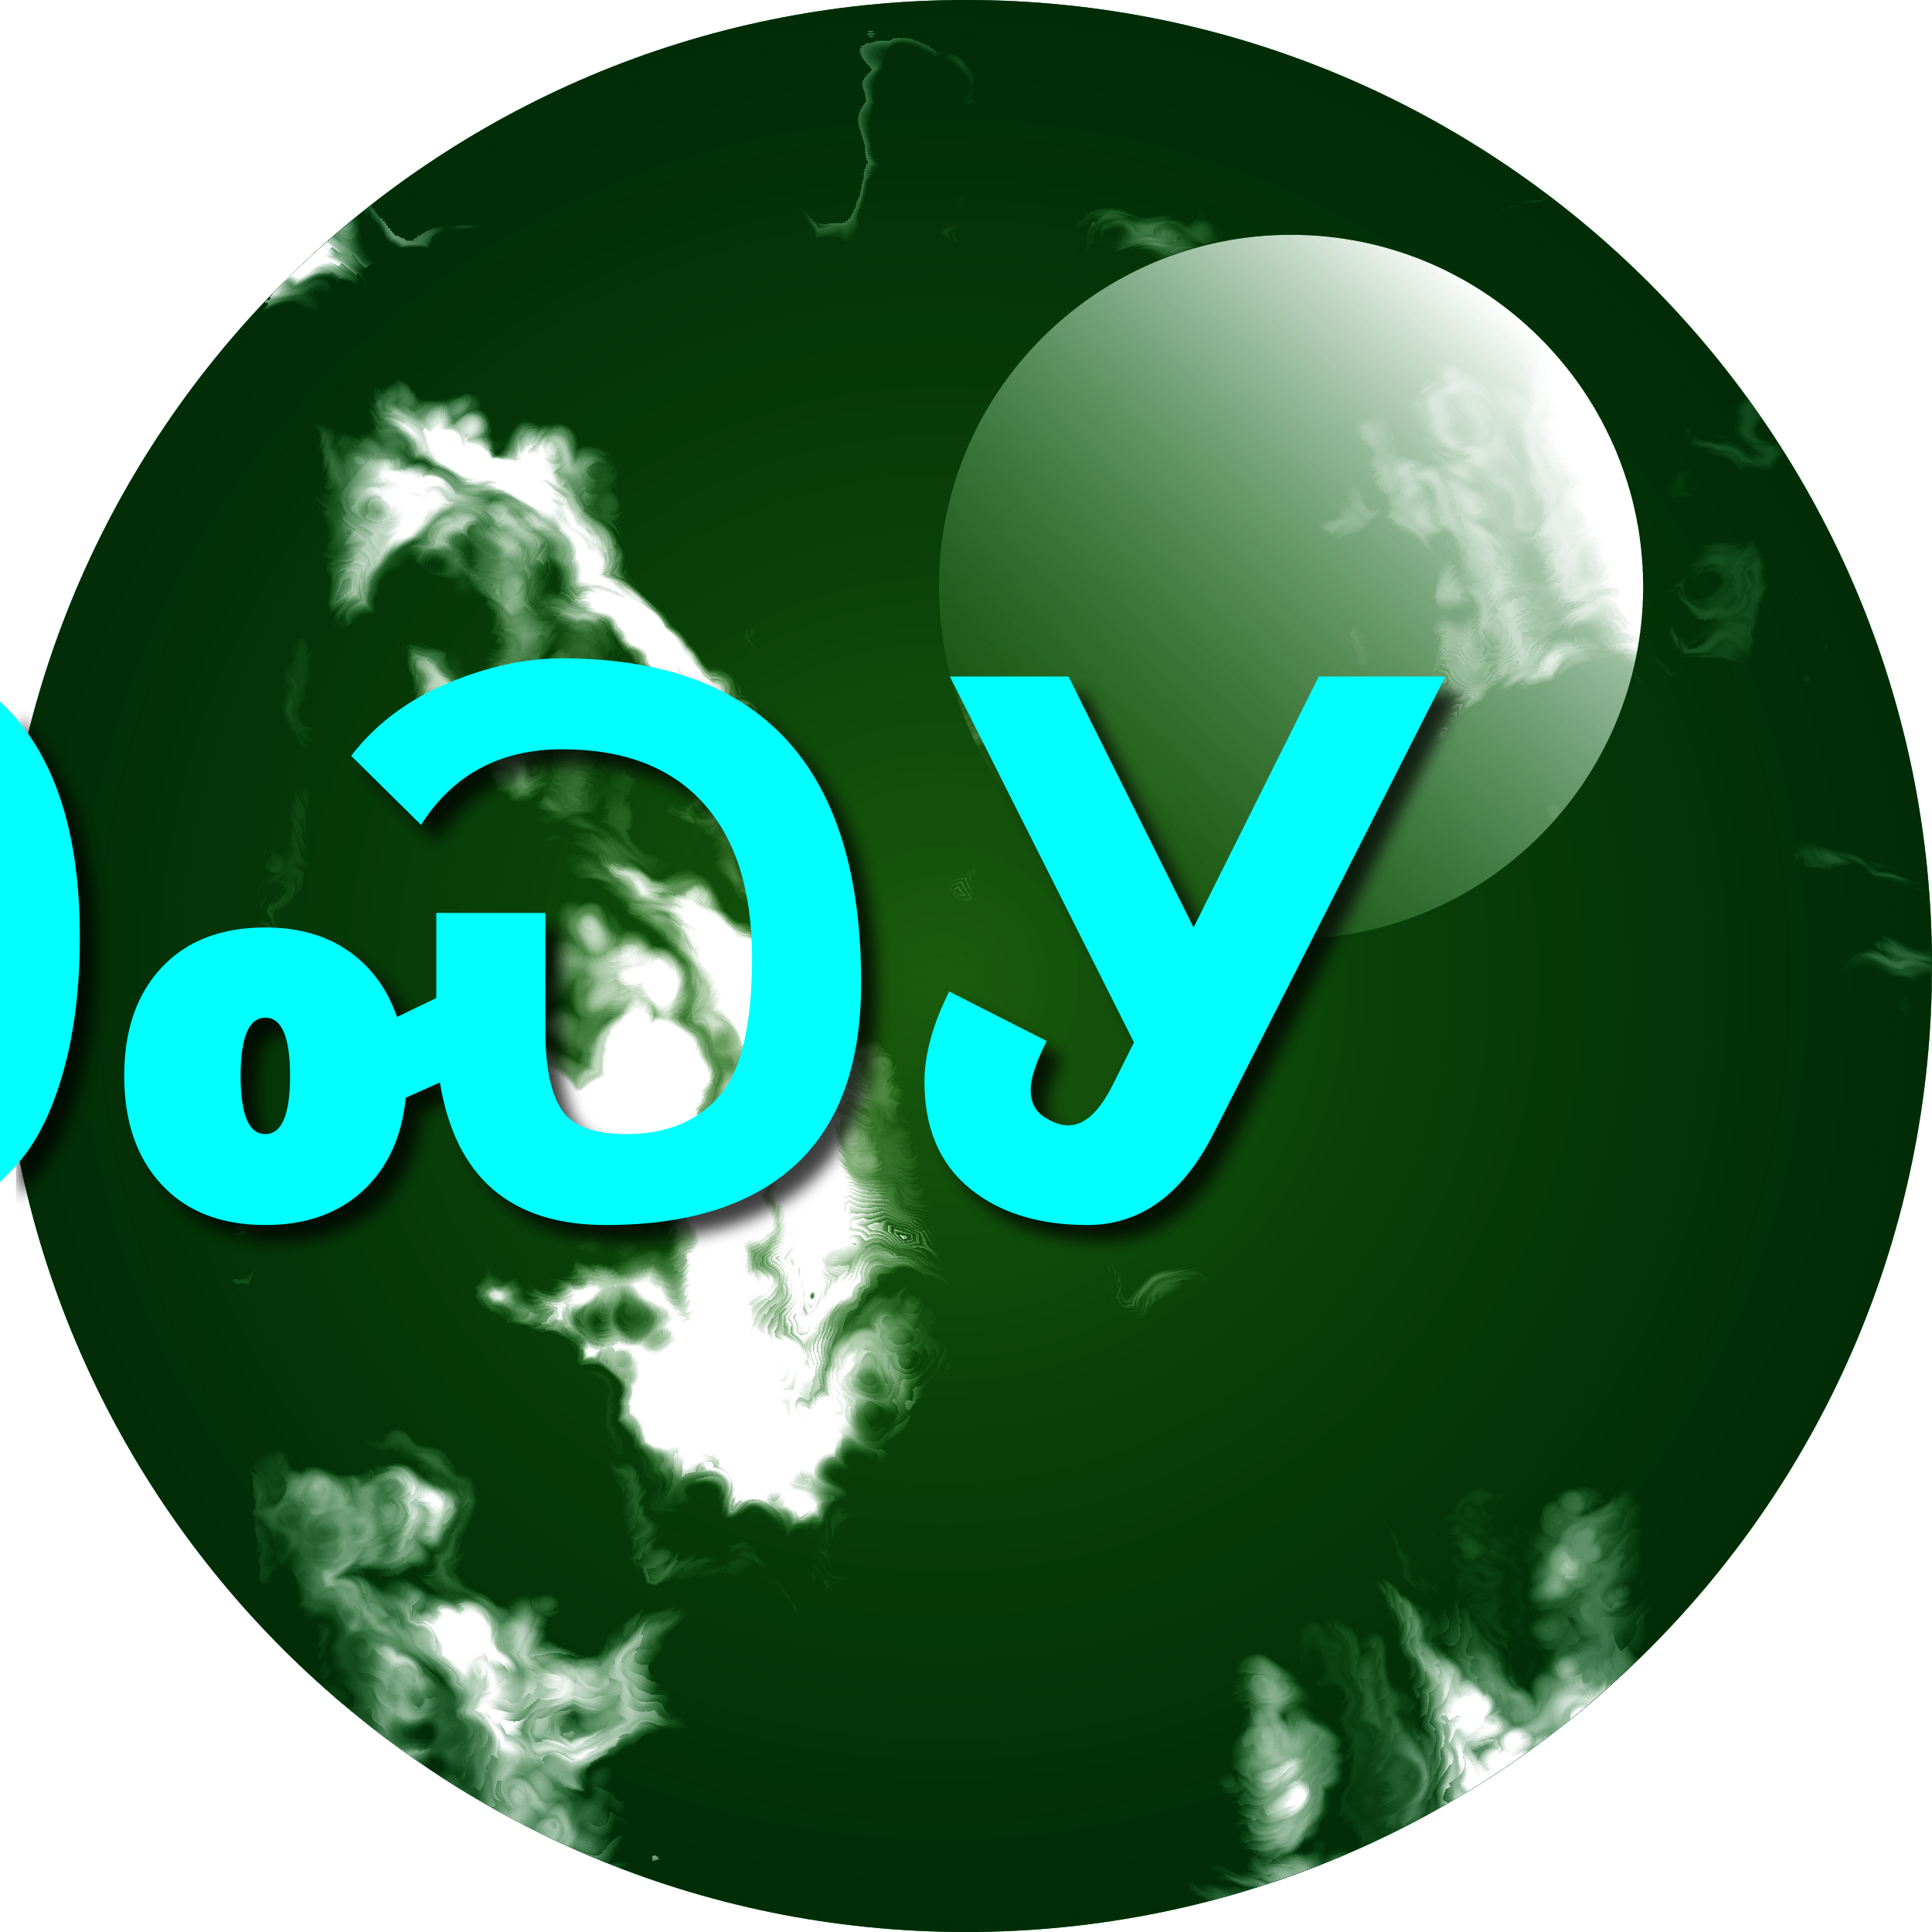
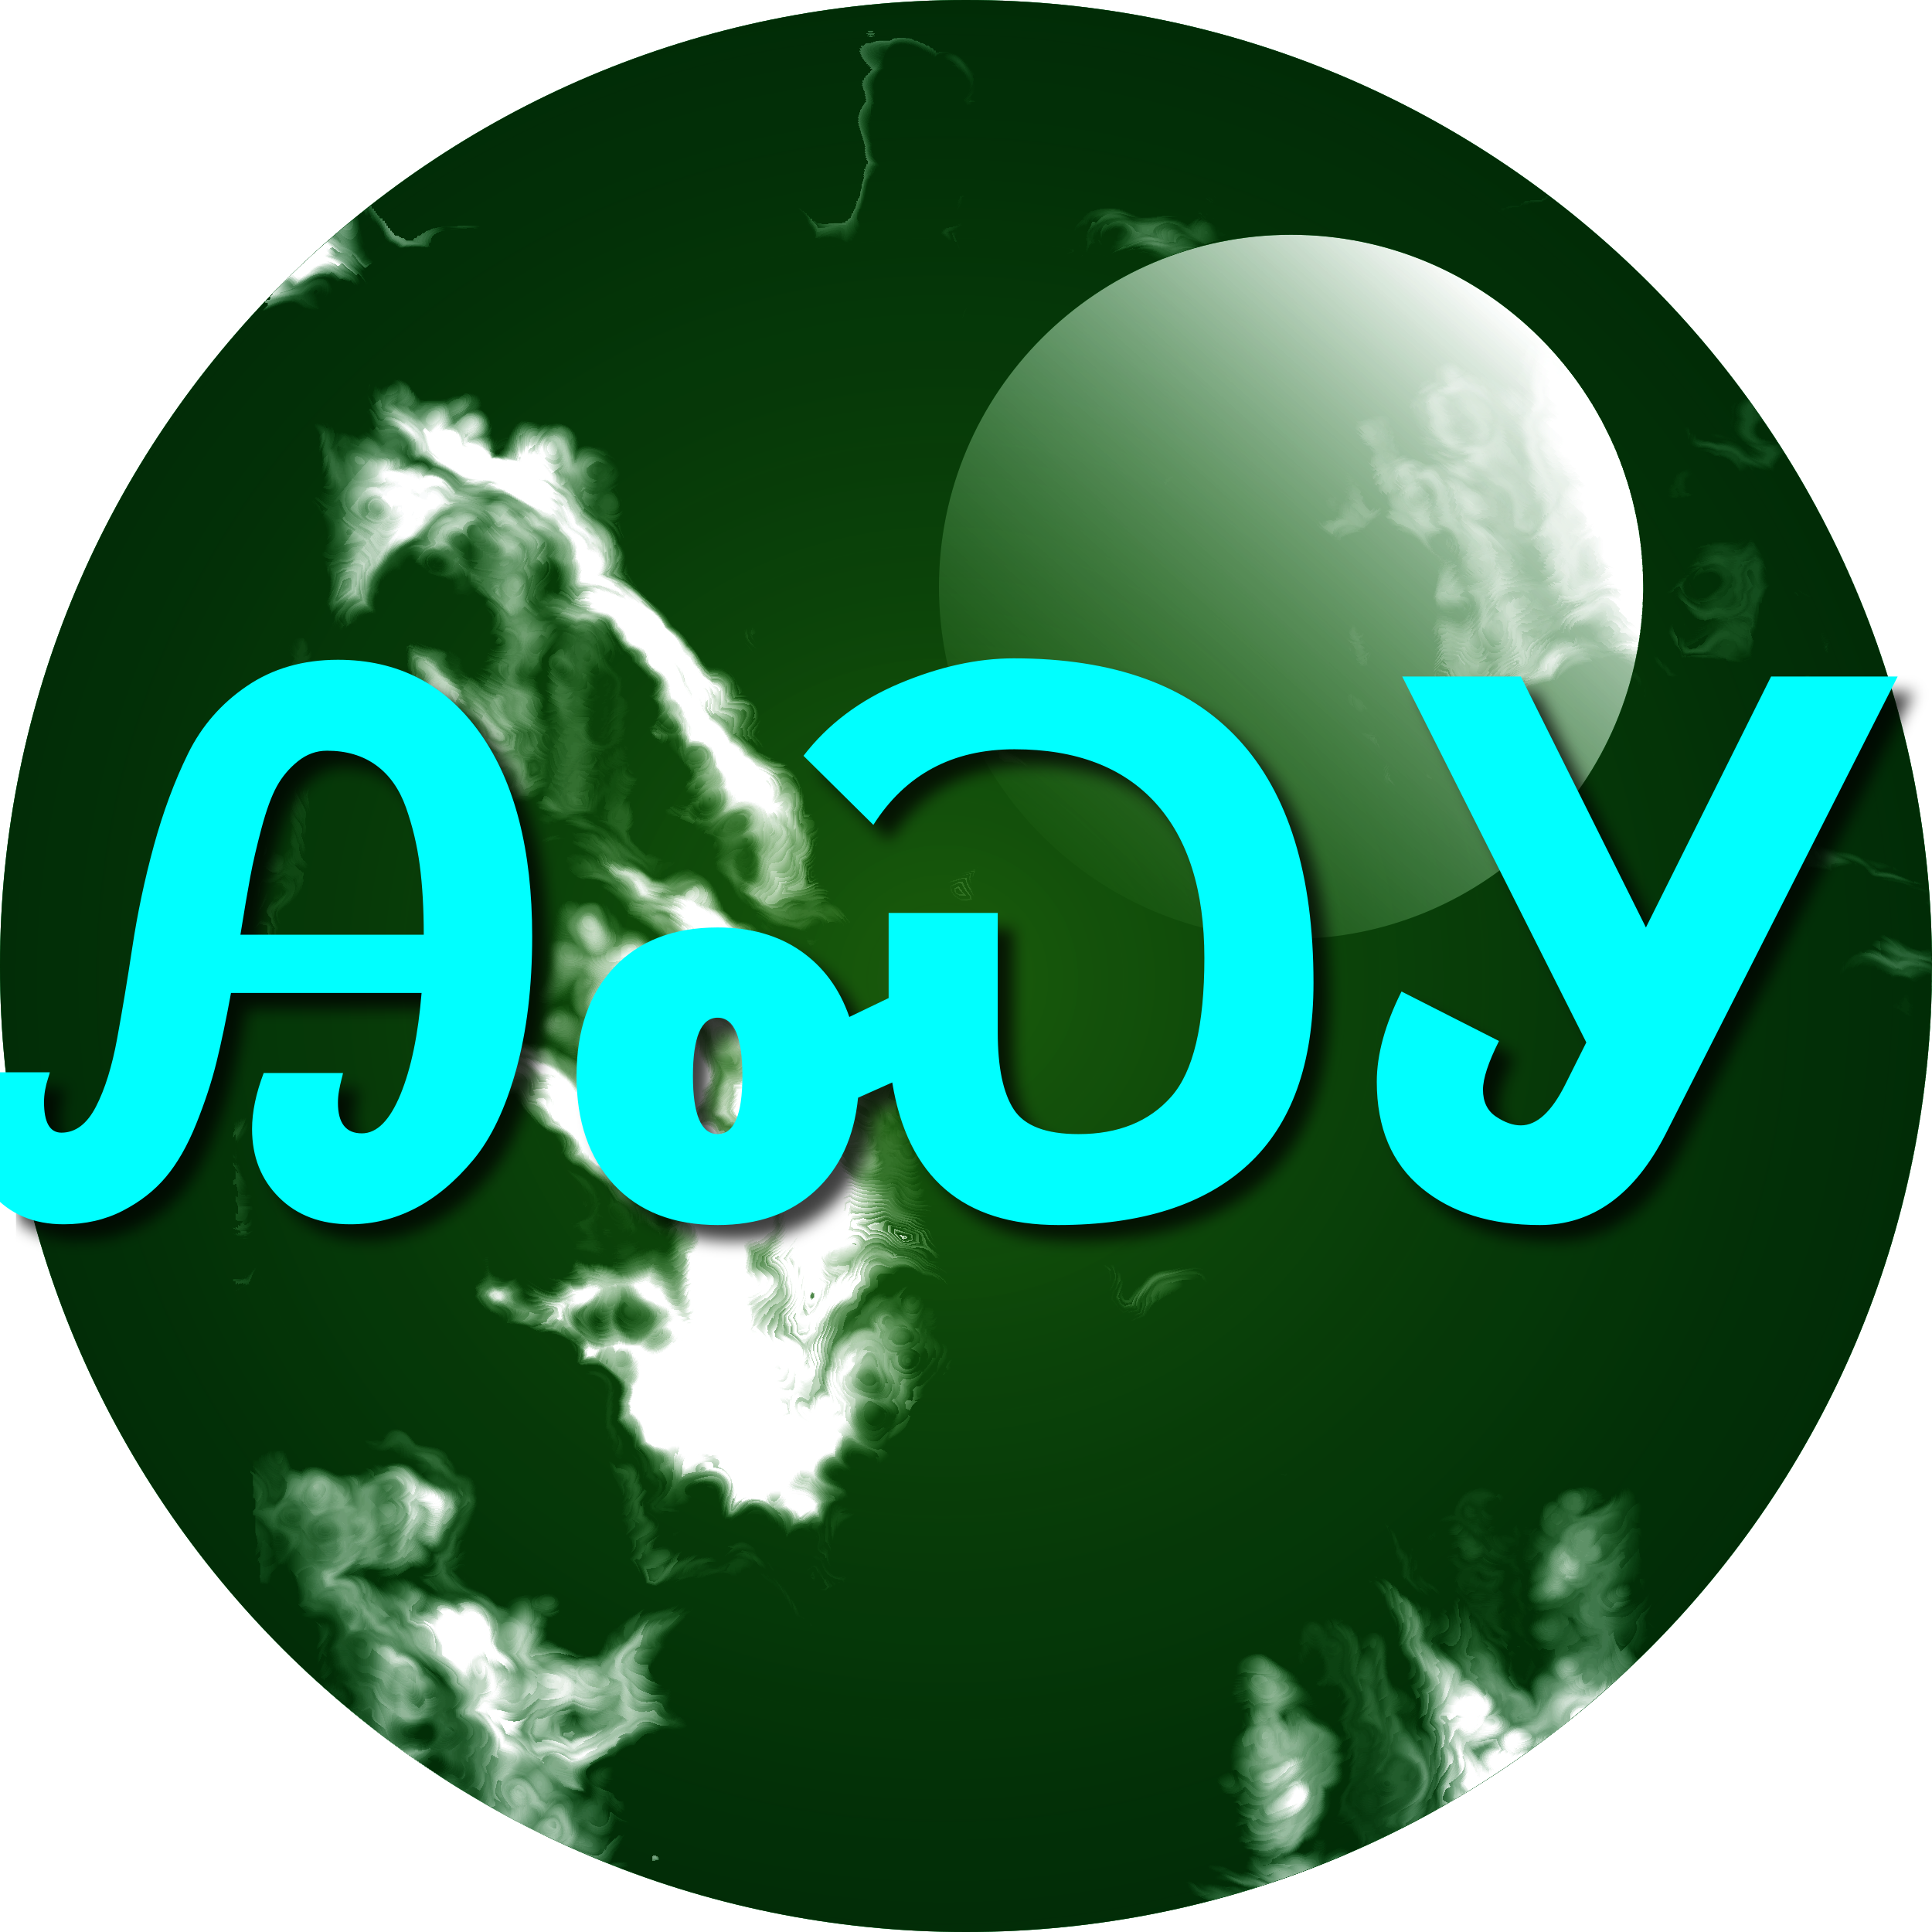
- <svg xmlns="http://www.w3.org/2000/svg" xmlns:xlink="http://www.w3.org/1999/xlink" width="512" height="512" id="svg2" version="1.1" viewBox="0 0 512 512">
+ <svg xmlns="http://www.w3.org/2000/svg" xmlns:xlink="http://www.w3.org/1999/xlink" width="546.133" height="546.133" id="svg2" version="1.1" viewBox="0 0 512 512">
  <defs id="defs4">
    <radialGradient r="87.175" gradientTransform="matrix(1,0,0,0.99487,0,1.6715)" cx="685.77" cy="192.19" gradientUnits="userSpaceOnUse" id="radialGradient5810">
      <stop offset="0" stop-color="#f8da48" id="stop5755-6" />
      <stop offset="1" stop-opacity=".686" id="stop5757-8" />
    </radialGradient>
    <linearGradient x1="692.38" y1="186.29" x2="723.38" gradientUnits="userSpaceOnUse" y2="151.84" id="linearGradient5812">
      <stop offset="0" stop-opacity="0" stop-color="#fff" id="stop5624" />
      <stop offset="1" stop-color="#fff" id="stop5626" />
    </linearGradient>
    <radialGradient r="87.175" gradientTransform="matrix(1,0,0,0.99487,0,1.6715)" cx="526.16" cy="326.07" gradientUnits="userSpaceOnUse" id="radialGradient5766">
      <stop offset="0" stop-color="#f8da48" id="stop5755" />
      <stop offset="1" stop-opacity=".686" id="stop5757" />
    </radialGradient>
    <linearGradient x1="698.36" y1="424.17" x2="730.69" gradientUnits="userSpaceOnUse" y2="292.71" id="linearGradient5768">
      <stop offset="0" stop-opacity="0" stop-color="#fff" id="stop5624-0" />
      <stop offset="1" stop-color="#fff" id="stop5626-4" />
    </linearGradient>
    <radialGradient r="87.175" gradientTransform="matrix(1,0,0,0.99487,0,1.6715)" cx="-223.37" cy="79.091" gradientUnits="userSpaceOnUse" id="radialGradient5875">
      <stop offset="0" stop-color="#f8da48" id="stop5755-3" />
      <stop offset="1" stop-opacity=".686" id="stop5757-1" />
    </radialGradient>
    <linearGradient x1="701.71" y1="382.65" gradientTransform="matrix(0.55378,-0.1683,0.20599,0.67779,290.32,251.97)" x2="738.26" gradientUnits="userSpaceOnUse" y2="300.24" id="linearGradient5877">
      <stop offset="0" stop-opacity="0" stop-color="#fff" id="stop5624-0-9" />
      <stop offset="1" stop-color="#fff" id="stop5626-4-5" />
    </linearGradient>
    <radialGradient xlink:href="#radialGradient5810" id="radialGradient3427" gradientUnits="userSpaceOnUse" gradientTransform="matrix(1,0,0,0.99487,0,1.6715)" cx="685.77" cy="192.19" r="87.175" />
    <linearGradient xlink:href="#linearGradient5812" id="linearGradient3429" gradientUnits="userSpaceOnUse" x1="692.38" y1="186.29" x2="723.38" y2="151.84" />
    <radialGradient xlink:href="#radialGradient5766" id="radialGradient3431" gradientUnits="userSpaceOnUse" gradientTransform="matrix(1,0,0,0.99487,0,1.6715)" cx="526.16" cy="326.07" r="87.175" />
    <linearGradient xlink:href="#linearGradient5768" id="linearGradient3433" gradientUnits="userSpaceOnUse" x1="698.36" y1="424.17" x2="730.69" y2="292.71" />
    <radialGradient xlink:href="#radialGradient5875" id="radialGradient3435" gradientUnits="userSpaceOnUse" gradientTransform="matrix(1,0,0,0.99487,0,1.6715)" cx="-223.37" cy="79.091" r="87.175" />
    <linearGradient xlink:href="#linearGradient5877" id="linearGradient3437" gradientUnits="userSpaceOnUse" gradientTransform="matrix(0.55378,-0.1683,0.20599,0.67779,290.32,251.97)" x1="701.71" y1="382.65" x2="738.26" y2="300.24" />
    <radialGradient xlink:href="#radialGradient5810" id="radialGradient3439" gradientUnits="userSpaceOnUse" gradientTransform="matrix(1,0,0,0.99487,0,1.6715)" cx="685.77" cy="192.19" r="87.175" />
    <linearGradient xlink:href="#linearGradient5812" id="linearGradient3441" gradientUnits="userSpaceOnUse" x1="692.38" y1="186.29" x2="723.38" y2="151.84" />
    <radialGradient xlink:href="#radialGradient5875" id="radialGradient3443" gradientUnits="userSpaceOnUse" gradientTransform="matrix(1,0,0,0.99487,0,1.6715)" cx="-223.37" cy="79.091" r="87.175" />
    <linearGradient xlink:href="#linearGradient5877" id="linearGradient3445" gradientUnits="userSpaceOnUse" gradientTransform="matrix(0.55378,-0.1683,0.20599,0.67779,290.32,251.97)" x1="701.71" y1="382.65" x2="738.26" y2="300.24" />
    <radialGradient xlink:href="#radialGradient5766" id="radialGradient3447" gradientUnits="userSpaceOnUse" gradientTransform="matrix(1,0,0,0.99487,0,1.6715)" cx="526.16" cy="326.07" r="87.175" />
    <linearGradient xlink:href="#linearGradient5768" id="linearGradient3449" gradientUnits="userSpaceOnUse" x1="698.36" y1="424.17" x2="730.69" y2="292.71" />
-     <filter style="color-interpolation-filters:sRGB;" id="filter4096">
+     <filter style="color-interpolation-filters:sRGB" id="filter4096">
      <feFlood flood-opacity="0.753" flood-color="rgb(0,0,0)" result="flood" id="feFlood4098" />
      <feComposite in="flood" in2="SourceGraphic" operator="in" result="composite1" id="feComposite4100" />
      <feGaussianBlur in="composite1" stdDeviation="3" result="blur" id="feGaussianBlur4102" />
      <feOffset dx="6" dy="6" result="offset" id="feOffset4104" />
      <feComposite in="SourceGraphic" in2="offset" operator="over" result="composite2" id="feComposite4106" />
    </filter>
-     <filter style="color-interpolation-filters:sRGB;" id="filter5090">
+     <filter style="color-interpolation-filters:sRGB" id="filter5090">
      <feColorMatrix result="fbSourceGraphic" type="luminanceToAlpha" id="feColorMatrix5092" />
      <feColorMatrix result="result6" values="1 0 0 0 0 0 1 0 0 0 0 0 1 0 0 0 0 0 1 0 " id="feColorMatrix5094" />
      <feFlood flood-opacity="1" result="result1" flood-color="rgb(9,96,77)" id="feFlood5096" />
      <feComposite in2="result6" result="result2" operator="out" id="feComposite5098" />
      <feTurbulence type="fractalNoise" baseFrequency="0.04" numOctaves="5" id="feTurbulence5100" />
      <feColorMatrix values="1 0 0 0 0 0 1 0 0 0 0 0 1 0 0 -1.5 0 0 4.5 -1 " result="result0" id="feColorMatrix5102" />
      <feComposite in2="result0" in="result0" result="result4" operator="out" id="feComposite5104" />
      <feColorMatrix values="1 0 0 0 0 0 1 0 0 0 0 0 1 0 0 0 0 0 5 -1 " result="result7" id="feColorMatrix5106" />
-       <feComposite in2="result2" operator="arithmetic" result="result5" k1="1.5" k3="1" id="feComposite5108" />
+       <feComposite in2="result2" operator="arithmetic" result="result5" k1="1.5" k3="1" id="feComposite5108" k2="0" k4="0" />
      <feComposite in2="SourceGraphic" operator="in" in="result5" id="feComposite5110" />
    </filter>
-     <filter style="color-interpolation-filters:sRGB;" id="filter5158">
+     <filter style="color-interpolation-filters:sRGB" id="filter5158">
      <feColorMatrix result="fbSourceGraphic" type="luminanceToAlpha" id="feColorMatrix5160" />
      <feFlood flood-opacity="1" result="result1" flood-color="rgb(134,39,24)" id="feFlood5162" />
      <feComposite result="result2" operator="out" in2="fbSourceGraphic" id="feComposite5164" />
      <feColorMatrix in="result2" result="fbSourceGraphic" values="1 0 0 0 0 0 1 0 0 0 0 0 1 0 0 0 0 0 1 0 " id="feColorMatrix5166" />
      <feTurbulence type="fractalNoise" baseFrequency="0.035" numOctaves="5" id="feTurbulence5168" />
      <feColorMatrix values="1 0 0 0 0 0 1 0 0 0 0 0 1 0 0 -1.5 0 0 4.7 -1 " result="result0" id="feColorMatrix5170" />
      <feFlood result="result1" flood-color="rgb(145,199,195)" flood-opacity="1" id="feFlood5172" />
      <feBlend result="result3" in="result1" mode="normal" in2="fbSourceGraphic" id="feBlend5174" />
      <feComposite result="result4" operator="out" in2="result0" id="feComposite5176" />
      <feComposite operator="atop" in2="fbSourceGraphic" result="result5" id="feComposite5178" />
      <feComposite in2="SourceGraphic" operator="in" id="feComposite5180" />
    </filter>
-     <filter style="color-interpolation-filters:sRGB;" id="filter5252">
+     <filter style="color-interpolation-filters:sRGB" id="filter5252">
      <feGaussianBlur stdDeviation="0.01" result="result8" id="feGaussianBlur5254" />
      <feTurbulence baseFrequency="0.025 0.028" numOctaves="5" type="turbulence" result="result7" seed="3" id="feTurbulence5256" />
      <feColorMatrix values="1 0 0 0 0 0 1 0 0 0 0 0 1 0 0 0 0 0 6 -2.4 " result="result5" id="feColorMatrix5258" />
      <feComposite in2="result7" operator="in" in="result8" result="result6" id="feComposite5260" />
      <feDisplacementMap in2="result6" result="result4" scale="40" yChannelSelector="A" xChannelSelector="R" in="result5" id="feDisplacementMap5262" />
      <feFlood flood-color="rgb(255,255,255)" flood-opacity="1" result="result10" id="feFlood5264" />
      <feComposite in2="result4" operator="in" result="result2" id="feComposite5266" />
      <feComposite in2="result8" operator="in" in="result2" result="result9" id="feComposite5268" />
      <feBlend mode="normal" in2="result8" result="result11" id="feBlend5270" />
      <feBlend mode="multiply" in2="result11" id="feBlend5272" />
    </filter>
-     <filter style="color-interpolation-filters:sRGB;" id="filter5326">
+     <filter style="color-interpolation-filters:sRGB" id="filter5326">
      <feColorMatrix values="1 0 0 0 0 0 1 0 0 0 0 0 1 0 0 0 0 0 1 1 " id="feColorMatrix5328" />
      <feColorMatrix type="saturate" values="0" result="result1" id="feColorMatrix5330" />
      <feFlood flood-color="rgb(9,111,151)" result="result2" id="feFlood5332" />
      <feColorMatrix type="hueRotate" values="0" result="result3" id="feColorMatrix5334" />
      <feBlend in2="result1" mode="screen" result="result2" id="feBlend5336" />
      <feBlend in2="result2" result="result4" mode="multiply" id="feBlend5338" />
      <feTurbulence numOctaves="5" baseFrequency="0.035" type="fractalNoise" result="result7" id="feTurbulence5340" />
      <feColorMatrix result="result0" values="1 0 0 0 0 0 1 0 0 0 0 0 1 0 0 0 0 0 3 -1 " id="feColorMatrix5342" />
      <feFlood flood-opacity="1" flood-color="rgb(200,57,93)" result="result1" id="feFlood5344" />
      <feBlend in2="result4" mode="lighten" in="result1" result="result5" id="feBlend5346" />
      <feComposite in2="result0" operator="out" result="result6" id="feComposite5348" />
      <feComposite in2="result4" operator="atop" result="result8" id="feComposite5350" />
      <feComposite in2="SourceGraphic" operator="in" id="feComposite5352" />
    </filter>
-     <filter x="-0.15" width="1.3" y="-0.15" height="1.3" style="color-interpolation-filters:sRGB;" id="filter5374">
+     <filter x="-0.15" width="1.3" y="-0.15" height="1.3" style="color-interpolation-filters:sRGB" id="filter5374">
      <feTurbulence result="result1" baseFrequency="0.005 0.01" numOctaves="8" type="fractalNoise" seed="20" id="feTurbulence5376" />
      <feColorMatrix result="result3" values="0 0 0 0 1 0 0 0 0 1 0 0 0 0 1 0 0 0 1.2 -0.4 " id="feColorMatrix5378" />
      <feConvolveMatrix order="3 3" kernelMatrix="3 0 0 0 2 0 0 0 -1 " targetX="1" targetY="1" divisor="2" result="result8" id="feConvolveMatrix5380" />
      <feComposite result="fbSourceGraphic" in2="SourceGraphic" operator="atop" in="result8" id="feComposite5382" />
      <feTurbulence baseFrequency="0.027 0.025" numOctaves="7" type="turbulence" seed="20" id="feTurbulence5384" />
      <feColorMatrix values="1 0 0 0 0 0 1 0 0 0 0 0 1 0 0 0 0 0 4.7 -2 " result="result5" id="feColorMatrix5386" />
      <feComposite in2="result5" operator="in" in="fbSourceGraphic" result="result6" id="feComposite5388" />
      <feDisplacementMap in2="result5" result="result4" scale="48" yChannelSelector="A" xChannelSelector="R" in="result6" id="feDisplacementMap5390" />
      <feFlood flood-color="rgb(222,217,217)" flood-opacity="1" id="feFlood5392" />
      <feComposite in2="result4" operator="in" result="result2" id="feComposite5394" />
      <feComposite in2="fbSourceGraphic" operator="atop" in="result2" result="result91" id="feComposite5396" />
      <feBlend mode="darken" in2="result91" id="feBlend5398" />
    </filter>
-     <filter style="color-interpolation-filters:sRGB;" id="filter5420">
+     <filter style="color-interpolation-filters:sRGB" id="filter5420">
      <feColorMatrix result="fbSourceGraphic" type="luminanceToAlpha" in="SourceGraphic" id="feColorMatrix5422" />
      <feColorMatrix result="result6" values="1 0 0 0 0 0 1 0 0 0 0 0 1 0 0 0 0 0 1 0 " id="feColorMatrix5424" />
-       <feComposite in2="result6" result="result2" operator="out" in="SourceGraphic" k2="0" k1="1" k3="0" id="feComposite5426" />
+       <feComposite in2="result6" result="result2" operator="out" in="SourceGraphic" id="feComposite5426" />
      <feTurbulence type="fractalNoise" baseFrequency="0.04" numOctaves="5" id="feTurbulence5428" />
      <feColorMatrix values="1 0 0 0 0 0 1 0 0 0 0 0 1 0 0 -1.5 0 0 4.5 -1 " result="result0" id="feColorMatrix5430" />
      <feComposite in2="result0" in="result0" result="result4" operator="out" id="feComposite5432" />
      <feColorMatrix values="1 0 0 0 0 0 1 0 0 0 0 0 1 0 0 0 0 0 5 -1 " result="result7" id="feColorMatrix5434" />
-       <feComposite in2="result2" operator="arithmetic" result="result5" k1="1.5" k3="1" id="feComposite5436" />
+       <feComposite in2="result2" operator="arithmetic" result="result5" k1="1.5" k3="1" id="feComposite5436" k2="0" k4="0" />
      <feComposite in2="SourceGraphic" operator="in" in="result5" result="result8" id="feComposite5438" />
    </filter>
  </defs>
  <g id="layer1" transform="translate(0,-540.3622)">
    <g transform="matrix(4.167345,0,0,4.167345,-3118.716,-902.3726)" id="g5805" style="filter:url(#filter5252)">
      <path transform="translate(122.59,215.6)" d="m 748.64,192.03 c 0,33.927 -27.503,61.43 -61.43,61.43 -33.927,0 -61.43,-27.503 -61.43,-61.43 0,-33.927 27.503,-61.43 61.43,-61.43 33.927,0 61.43,27.503 61.43,61.43 z" style="color:#000000;fill:#00792f" id="path5770" />
      <path transform="translate(122.59,215.6)" d="m 748.64,192.03 c 0,33.927 -27.503,61.43 -61.43,61.43 -33.927,0 -61.43,-27.503 -61.43,-61.43 0,-33.927 27.503,-61.43 61.43,-61.43 33.927,0 61.43,27.503 61.43,61.43 z" style="color:#000000;opacity:0.334;fill:url(#radialGradient3427)" id="path4850" />
      <path transform="translate(122.59,215.6)" d="m 730.27,167.92 c 0,12.366 -10.024,22.39 -22.39,22.39 -12.366,0 -22.39,-10.024 -22.39,-22.39 0,-12.366 10.024,-22.39 22.39,-22.39 12.366,0 22.39,10.024 22.39,22.39 z" style="color:#000000;fill:url(#linearGradient3429)" id="path4852" />
    </g>
    <g transform="matrix(2.919404,0,0,2.919404,-2894.228,-121.8409)" id="g5761" style="filter:url(#filter5326)">
      <path d="m 592.48,396.99 c -9.395,8.909 -95.599,20.226 -106.97,14.044 -11.376,-6.182 -48.778,-84.669 -46.414,-97.399 2.364,-12.729 65.452,-72.555 78.289,-74.24 12.837,-1.685 89.229,39.828 94.799,51.516 5.57,11.688 -10.306,97.17 -19.7,106.08 z" transform="matrix(0.9921,0.12548,-0.12548,0.9921,311.76,195.42)" style="color:#000000;fill:#ff0000" id="path5630" />
      <path transform="matrix(0.9921,0.12548,-0.12548,0.9921,311.76,195.42)" d="m 592.48,396.99 c -9.395,8.909 -95.599,20.226 -106.97,14.044 -11.376,-6.182 -48.778,-84.669 -46.414,-97.399 2.364,-12.729 65.452,-72.555 78.289,-74.24 12.837,-1.685 89.229,39.828 94.799,51.516 5.57,11.688 -10.306,97.17 -19.7,106.08 z" style="color:#000000;opacity:0.334;fill:url(#radialGradient3431)" id="path5751" />
      <path transform="translate(122.59,215.6)" d="m 683.62,314.19 c 20.684,-11.603 64.095,15.079 57.948,41.283 -19.792,84.375 -54.769,94.012 -53.966,14.991 0.232,-22.782 -20.382,-47.074 -3.982,-56.273 z" style="color:#000000;fill:url(#linearGradient3433)" id="path5733" />
    </g>
    <g transform="matrix(4.151559,0,0,4.151559,-3399.769,208.619)" id="g5870" style="filter:url(#filter5158)">
      <path d="m -196.35,136.34 c -6.476,3.582 -55.323,2.688 -61.663,-1.129 -6.34,-3.817 -29.989,-46.567 -29.854,-53.966 0.135,-7.4 25.333,-49.255 31.809,-52.837 6.476,-3.583 55.323,-2.688 61.663,1.129 6.34,3.817 29.989,46.567 29.854,53.966 -0.135,7.4 -25.333,49.255 -31.809,52.837 z" transform="translate(960.79,300.57)" style="color:#000000;fill:#3a0091" id="path5814" />
      <path d="m -196.35,136.34 c -6.476,3.582 -55.323,2.688 -61.663,-1.129 -6.34,-3.817 -29.989,-46.567 -29.854,-53.966 0.135,-7.4 25.333,-49.255 31.809,-52.837 6.476,-3.583 55.323,-2.688 61.663,1.129 6.34,3.817 29.989,46.567 29.854,53.966 -0.135,7.4 -25.333,49.255 -31.809,52.837 z" style="color:#000000;opacity:0.334;fill:url(#radialGradient3435)" id="path5818" transform="translate(960.79,300.57)" />
      <path d="m 742.23,339.34 c 16.565,-9.674 35.622,20.78 35.471,37.075 -0.165,17.81 -17.977,25.166 -22.631,24.317 -13.213,-2.411 -23.28,-55.296 -12.84,-61.393 z" style="color:#000000;fill:url(#linearGradient3437)" id="path5733-9" />
    </g>
    <g transform="matrix(4.167345,0,0,4.167345,-2062.414,-641.257)" id="g5805-4" style="filter:url(#filter5374)">
      <path transform="translate(122.59,215.6)" d="m 748.64,192.03 c 0,33.927 -27.503,61.43 -61.43,61.43 -33.927,0 -61.43,-27.503 -61.43,-61.43 0,-33.927 27.503,-61.43 61.43,-61.43 33.927,0 61.43,27.503 61.43,61.43 z" style="color:#000000;fill:#ffce3b" id="path5770-4" />
      <path transform="translate(122.59,215.6)" d="m 748.64,192.03 c 0,33.927 -27.503,61.43 -61.43,61.43 -33.927,0 -61.43,-27.503 -61.43,-61.43 0,-33.927 27.503,-61.43 61.43,-61.43 33.927,0 61.43,27.503 61.43,61.43 z" style="color:#000000;opacity:0.334;fill:url(#radialGradient3439)" id="path4850-0" />
      <path transform="translate(122.59,215.6)" d="m 730.27,167.92 c 0,12.366 -10.024,22.39 -22.39,22.39 -12.366,0 -22.39,-10.024 -22.39,-22.39 0,-12.366 10.024,-22.39 22.39,-22.39 12.366,0 22.39,10.024 22.39,22.39 z" style="color:#000000;fill:url(#linearGradient3441)" id="path4852-1" />
    </g>
    <g transform="matrix(4.151559,0,0,4.151559,-3933.13,-563.1375)" id="g5870-8" style="filter:url(#filter5090)">
      <path d="m -196.35,136.34 c -6.476,3.582 -55.323,2.688 -61.663,-1.129 -6.34,-3.817 -29.989,-46.567 -29.854,-53.966 0.135,-7.4 25.333,-49.255 31.809,-52.837 6.476,-3.583 55.323,-2.688 61.663,1.129 6.34,3.817 29.989,46.567 29.854,53.966 -0.135,7.4 -25.333,49.255 -31.809,52.837 z" transform="translate(960.79,300.57)" style="color:#000000;fill:#ff7b21" id="path5814-8" />
      <path transform="translate(960.79,300.57)" d="m -196.35,136.34 c -6.476,3.582 -55.323,2.688 -61.663,-1.129 -6.34,-3.817 -29.989,-46.567 -29.854,-53.966 0.135,-7.4 25.333,-49.255 31.809,-52.837 6.476,-3.583 55.323,-2.688 61.663,1.129 6.34,3.817 29.989,46.567 29.854,53.966 -0.135,7.4 -25.333,49.255 -31.809,52.837 z" style="color:#000000;opacity:0.334;fill:url(#radialGradient3443)" id="path5818-1" />
      <path d="m 742.23,339.34 c 16.565,-9.674 35.622,20.78 35.471,37.075 -0.165,17.81 -17.977,25.166 -22.631,24.317 -13.213,-2.411 -23.28,-55.296 -12.84,-61.393 z" style="color:#000000;fill:url(#linearGradient3445)" id="path5733-9-0" />
    </g>
    <g transform="matrix(2.919404,0,0,2.919404,-3120.503,-418.5046)" id="g5761-8" style="filter:url(#filter5420)">
      <path d="m 592.48,396.99 c -9.395,8.909 -95.599,20.226 -106.97,14.044 -11.376,-6.182 -48.778,-84.669 -46.414,-97.399 2.364,-12.729 65.452,-72.555 78.289,-74.24 12.837,-1.685 89.229,39.828 94.799,51.516 5.57,11.688 -10.306,97.17 -19.7,106.08 z" transform="matrix(0.9921,0.12548,-0.12548,0.9921,311.76,195.31)" style="color:#000000;fill:#00ffc6" id="path5630-9" />
      <path transform="matrix(0.9921,0.12548,-0.12548,0.9921,311.76,195.31)" d="m 592.48,396.99 c -9.395,8.909 -95.599,20.226 -106.97,14.044 -11.376,-6.182 -48.778,-84.669 -46.414,-97.399 2.364,-12.729 65.452,-72.555 78.289,-74.24 12.837,-1.685 89.229,39.828 94.799,51.516 5.57,11.688 -10.306,97.17 -19.7,106.08 z" style="color:#000000;opacity:0.334;fill:url(#radialGradient3447)" id="path5751-0" />
      <path transform="translate(122.59,215.6)" d="m 683.62,314.19 c 20.684,-11.603 64.095,15.079 57.948,41.283 -19.792,84.375 -54.769,94.012 -53.966,14.991 0.232,-22.782 -20.382,-47.074 -3.982,-56.273 z" style="color:#000000;fill:url(#linearGradient3449)" id="path5733-0" />
    </g>
-     <text xml:space="preserve" style="font-style:normal;font-variant:normal;font-weight:800;font-stretch:normal;font-size:276.262px;line-height:100%;font-family:ALEWISDODI;-inkscape-font-specification:'ALEWISDODI, Ultra-Bold';text-align:center;letter-spacing:0px;word-spacing:0px;writing-mode:lr-tb;text-anchor:middle;fill:#00ffff;fill-opacity:1;stroke:none;stroke-width:1px;stroke-linecap:butt;stroke-linejoin:miter;stroke-opacity:1;filter:url(#filter4096)" x="263.65" y="891.677" id="text3500" transform="matrix(0.6978592,0,0,0.6978592,73.91337,237.9221)">
-       <tspan x="263.65" y="891.677" id="tspan5519">ᎯᏍᎩ</tspan>
+     <text xml:space="preserve" style="font-style:normal;font-variant:normal;font-weight:800;font-stretch:normal;line-height:0%;font-family:ALEWISDODI;-inkscape-font-specification:'ALEWISDODI, Ultra-Bold';text-align:center;letter-spacing:0px;word-spacing:0px;writing-mode:lr-tb;text-anchor:middle;fill:#00ffff;fill-opacity:1;stroke:none;stroke-width:1px;stroke-linecap:butt;stroke-linejoin:miter;stroke-opacity:1;filter:url(#filter4096)" x="263.65" y="891.677" id="text3500" transform="matrix(0.6978592,0,0,0.6978592,73.91337,237.9221)">
+       <tspan x="263.65" y="891.677" id="tspan5519" style="font-size:276.262px;line-height:1">ᎯᏍᎩ</tspan>
    </text>
  </g>
</svg>
